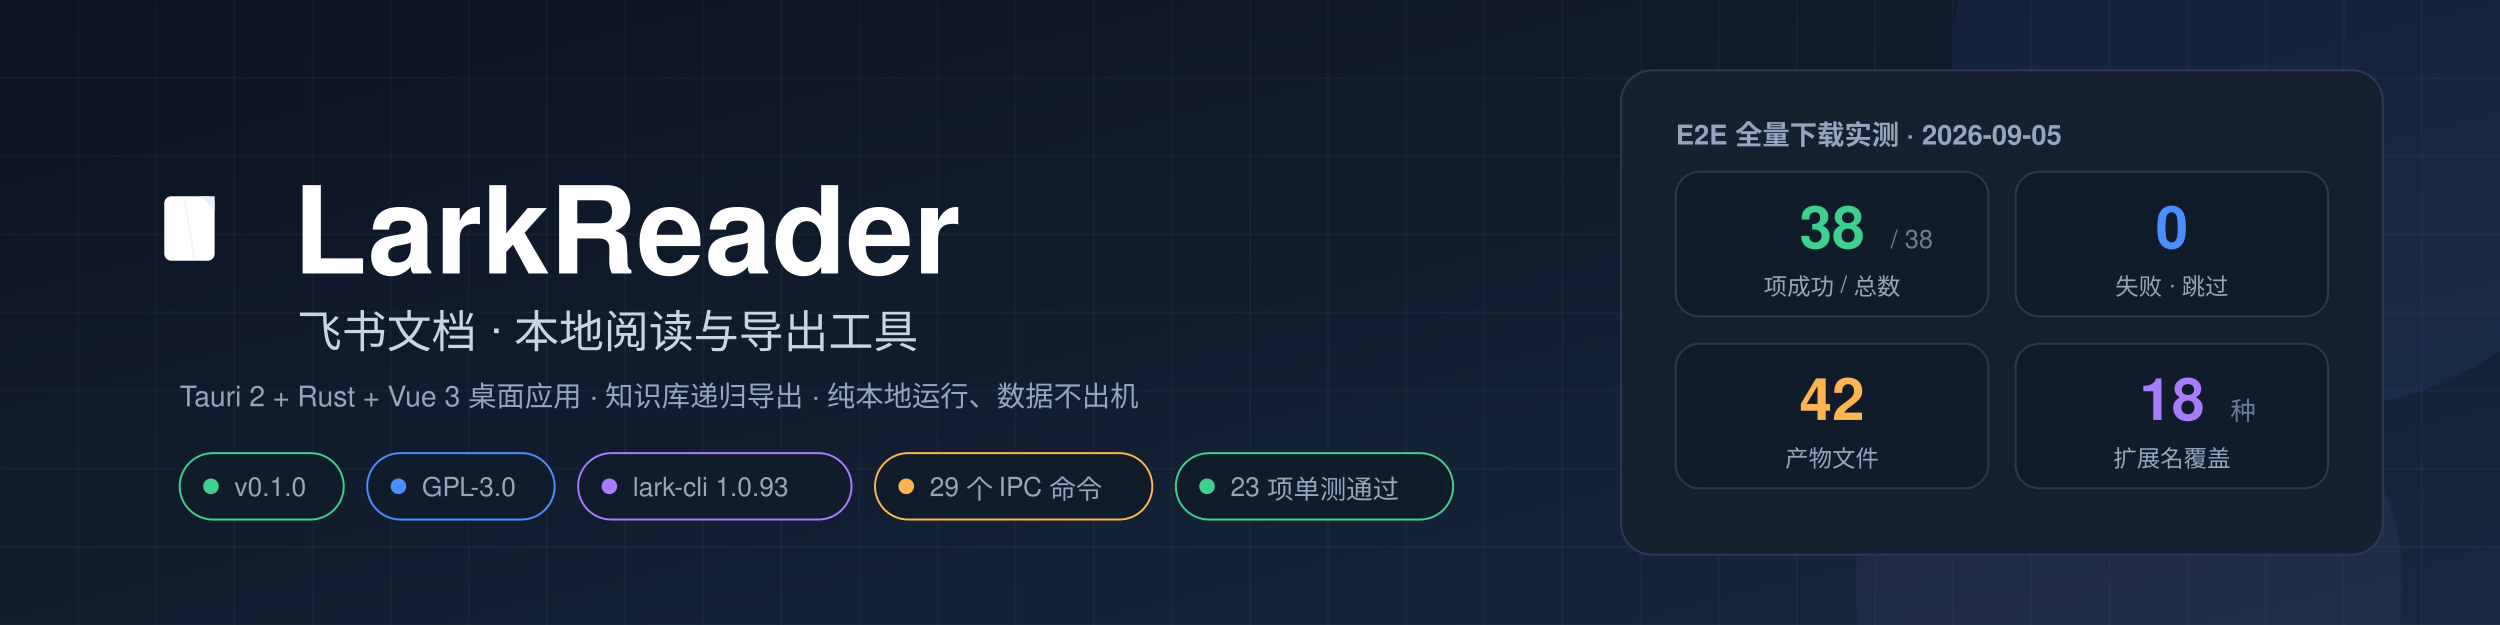
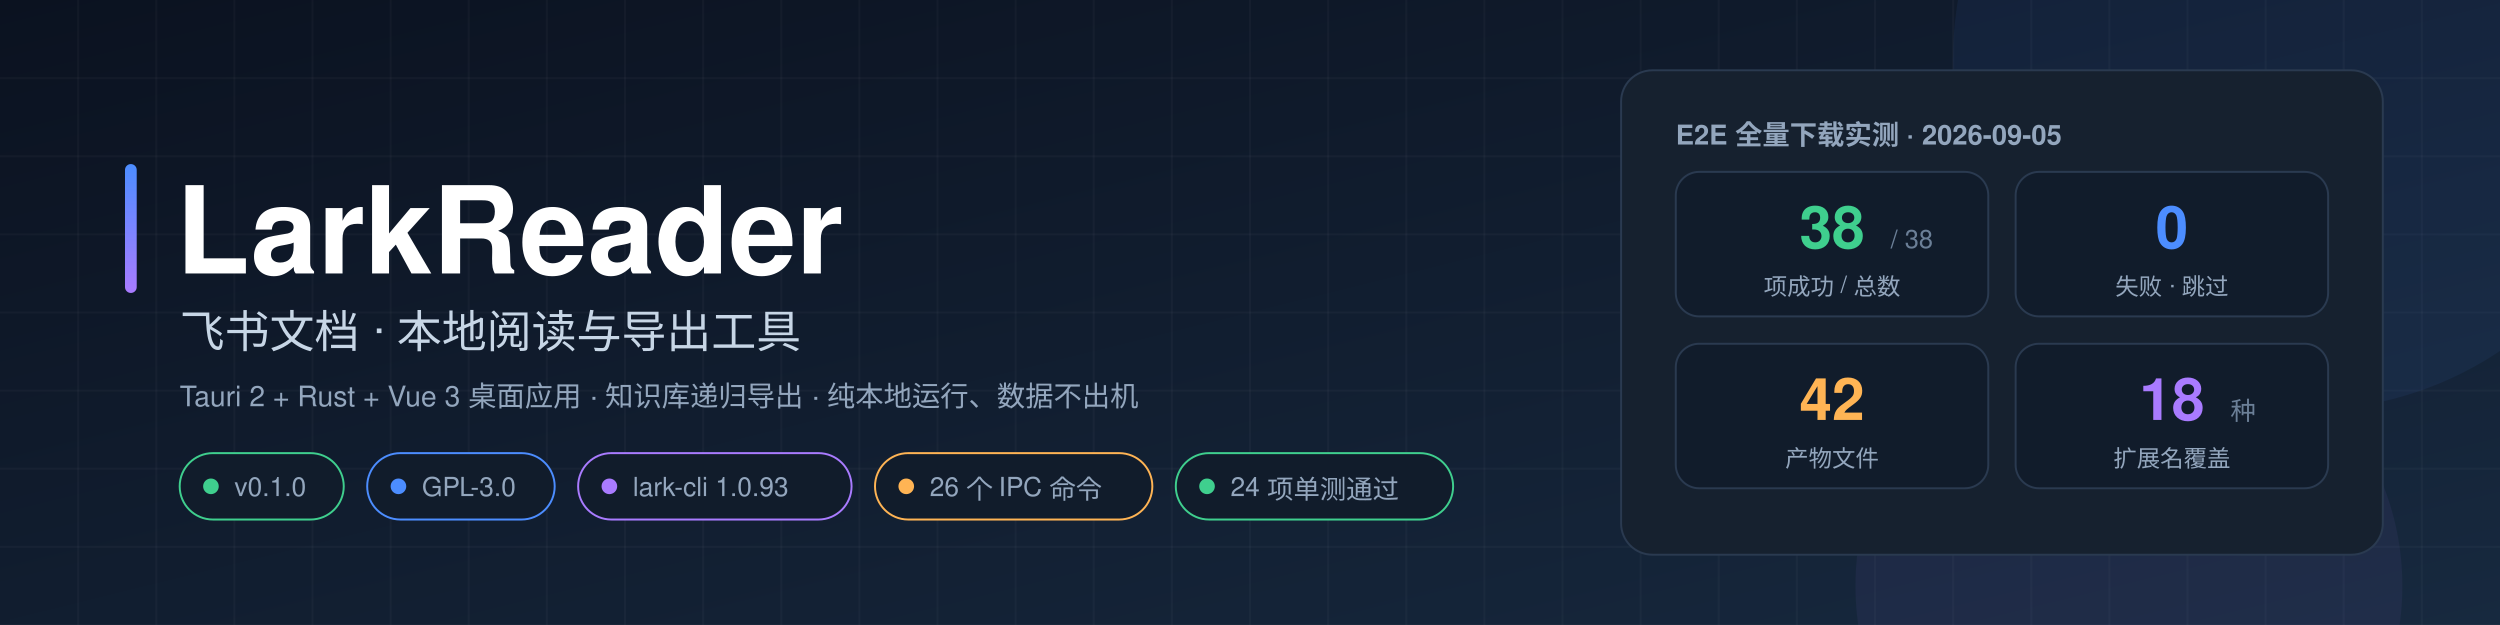
<svg xmlns="http://www.w3.org/2000/svg" width="1280" height="320" viewBox="0 0 1280 320" font-family="'PingFang SC','Microsoft YaHei','Segoe UI',Helvetica,Arial,sans-serif">
  <defs>
    <linearGradient id="bg" x1="0" y1="0" x2="1" y2="1">
      <stop offset="0" stop-color="#0B1220" />
      <stop offset="1" stop-color="#17293F" />
    </linearGradient>
    <linearGradient id="accent" x1="0" y1="0" x2="0" y2="1">
      <stop offset="0" stop-color="#4C8DFF" />
      <stop offset="1" stop-color="#A97BFF" />
    </linearGradient>
  </defs>
  <rect x="0" y="0" width="1280" height="320" rx="0" ry="0" fill="url(#bg)" stroke="none" stroke-width="1" />
  <line x1="40" y1="0" x2="40" y2="320" stroke="#FFFFFF" stroke-opacity="0.03" />
  <line x1="80" y1="0" x2="80" y2="320" stroke="#FFFFFF" stroke-opacity="0.03" />
  <line x1="120" y1="0" x2="120" y2="320" stroke="#FFFFFF" stroke-opacity="0.03" />
  <line x1="160" y1="0" x2="160" y2="320" stroke="#FFFFFF" stroke-opacity="0.03" />
  <line x1="200" y1="0" x2="200" y2="320" stroke="#FFFFFF" stroke-opacity="0.03" />
  <line x1="240" y1="0" x2="240" y2="320" stroke="#FFFFFF" stroke-opacity="0.03" />
  <line x1="280" y1="0" x2="280" y2="320" stroke="#FFFFFF" stroke-opacity="0.03" />
  <line x1="320" y1="0" x2="320" y2="320" stroke="#FFFFFF" stroke-opacity="0.03" />
  <line x1="360" y1="0" x2="360" y2="320" stroke="#FFFFFF" stroke-opacity="0.03" />
  <line x1="400" y1="0" x2="400" y2="320" stroke="#FFFFFF" stroke-opacity="0.03" />
  <line x1="440" y1="0" x2="440" y2="320" stroke="#FFFFFF" stroke-opacity="0.03" />
  <line x1="480" y1="0" x2="480" y2="320" stroke="#FFFFFF" stroke-opacity="0.03" />
  <line x1="520" y1="0" x2="520" y2="320" stroke="#FFFFFF" stroke-opacity="0.03" />
  <line x1="560" y1="0" x2="560" y2="320" stroke="#FFFFFF" stroke-opacity="0.03" />
  <line x1="600" y1="0" x2="600" y2="320" stroke="#FFFFFF" stroke-opacity="0.03" />
  <line x1="640" y1="0" x2="640" y2="320" stroke="#FFFFFF" stroke-opacity="0.03" />
  <line x1="680" y1="0" x2="680" y2="320" stroke="#FFFFFF" stroke-opacity="0.03" />
  <line x1="720" y1="0" x2="720" y2="320" stroke="#FFFFFF" stroke-opacity="0.03" />
  <line x1="760" y1="0" x2="760" y2="320" stroke="#FFFFFF" stroke-opacity="0.03" />
  <line x1="800" y1="0" x2="800" y2="320" stroke="#FFFFFF" stroke-opacity="0.03" />
  <line x1="840" y1="0" x2="840" y2="320" stroke="#FFFFFF" stroke-opacity="0.03" />
  <line x1="880" y1="0" x2="880" y2="320" stroke="#FFFFFF" stroke-opacity="0.03" />
  <line x1="920" y1="0" x2="920" y2="320" stroke="#FFFFFF" stroke-opacity="0.03" />
  <line x1="960" y1="0" x2="960" y2="320" stroke="#FFFFFF" stroke-opacity="0.03" />
  <line x1="1000" y1="0" x2="1000" y2="320" stroke="#FFFFFF" stroke-opacity="0.03" />
  <line x1="1040" y1="0" x2="1040" y2="320" stroke="#FFFFFF" stroke-opacity="0.03" />
  <line x1="1080" y1="0" x2="1080" y2="320" stroke="#FFFFFF" stroke-opacity="0.03" />
  <line x1="1120" y1="0" x2="1120" y2="320" stroke="#FFFFFF" stroke-opacity="0.03" />
  <line x1="1160" y1="0" x2="1160" y2="320" stroke="#FFFFFF" stroke-opacity="0.03" />
  <line x1="1200" y1="0" x2="1200" y2="320" stroke="#FFFFFF" stroke-opacity="0.03" />
  <line x1="1240" y1="0" x2="1240" y2="320" stroke="#FFFFFF" stroke-opacity="0.03" />
  <line x1="0" y1="40" x2="1280" y2="40" stroke="#FFFFFF" stroke-opacity="0.03" />
  <line x1="0" y1="80" x2="1280" y2="80" stroke="#FFFFFF" stroke-opacity="0.03" />
  <line x1="0" y1="120" x2="1280" y2="120" stroke="#FFFFFF" stroke-opacity="0.03" />
  <line x1="0" y1="160" x2="1280" y2="160" stroke="#FFFFFF" stroke-opacity="0.03" />
  <line x1="0" y1="200" x2="1280" y2="200" stroke="#FFFFFF" stroke-opacity="0.03" />
  <line x1="0" y1="240" x2="1280" y2="240" stroke="#FFFFFF" stroke-opacity="0.03" />
  <line x1="0" y1="280" x2="1280" y2="280" stroke="#FFFFFF" stroke-opacity="0.03" />
  <line x1="0" y1="320" x2="1280" y2="320" stroke="#FFFFFF" stroke-opacity="0.03" />
  <circle cx="1180" cy="30" r="180" fill="#4C8DFF" fill-opacity="0.07" />
  <circle cx="1090" cy="300" r="140" fill="#A97BFF" fill-opacity="0.06" />
-   <g transform="translate(64, 84) scale(0.2578)">
-     <rect x="78" y="64" width="100" height="128" rx="14" fill="#fff" />
-     <line x1="118" y1="69" x2="138" y2="187" stroke="#EBF5FF" stroke-width="3.5" stroke-linecap="round" />
-     <polygon points="178,64 178,91.5 150.5,64" fill="#E6F0FF" />
-   </g>
-   <text x="150" y="140" font-size="62" fill="#FFFFFF" font-weight="700" text-anchor="start">LarkReader</text>
-   <text x="152" y="178" font-size="23" fill="#C7D6E6" font-weight="500" text-anchor="start">飞书文档 · 本地阅读与导出工具</text>
+   <rect x="64" y="84" width="6" height="66" rx="3" ry="3" fill="url(#accent)" stroke="none" stroke-width="1" />
+   <text x="90" y="140" font-size="62" fill="#FFFFFF" font-weight="700" text-anchor="start">LarkReader</text>
+   <text x="92" y="178" font-size="23" fill="#C7D6E6" font-weight="500" text-anchor="start">飞书文档 · 本地阅读与导出工具</text>
  <text x="92" y="208" font-size="14.5" fill="#93A6BD" font-weight="400" text-anchor="start">Tauri 2 + Rust + Vue 3 桌面应用 · 知识库递归导出 · 纯本地运行、数据不出机</text>
  <rect x="92" y="232" width="84" height="34" rx="17" ry="17" fill="#111C2B" stroke="#3FCF8E" stroke-width="1" />
  <circle cx="108" cy="249" r="4" fill="#3FCF8E" />
  <text x="120" y="254" font-size="13.5" fill="#93A6BD" font-weight="400" text-anchor="start">v0.1.0</text>
  <rect x="188" y="232" width="96" height="34" rx="17" ry="17" fill="#111C2B" stroke="#4C8DFF" stroke-width="1" />
  <circle cx="204" cy="249" r="4" fill="#4C8DFF" />
  <text x="216" y="254" font-size="13.5" fill="#93A6BD" font-weight="400" text-anchor="start">GPL-3.0</text>
  <rect x="296" y="232" width="140" height="34" rx="17" ry="17" fill="#111C2B" stroke="#A97BFF" stroke-width="1" />
  <circle cx="312" cy="249" r="4" fill="#A97BFF" />
  <text x="324" y="254" font-size="13.5" fill="#93A6BD" font-weight="400" text-anchor="start">lark-cli 1.0.93</text>
  <rect x="448" y="232" width="142" height="34" rx="17" ry="17" fill="#111C2B" stroke="#FFB454" stroke-width="1" />
  <circle cx="464" cy="249" r="4" fill="#FFB454" />
-   <text x="476" y="254" font-size="13.5" fill="#93A6BD" font-weight="400" text-anchor="start">29 个 IPC 命令</text>
+   <text x="476" y="254" font-size="13.5" fill="#93A6BD" font-weight="400" text-anchor="start">26 个 IPC 命令</text>
  <rect x="602" y="232" width="142" height="34" rx="17" ry="17" fill="#111C2B" stroke="#3FCF8E" stroke-width="1" />
  <circle cx="618" cy="249" r="4" fill="#3FCF8E" />
-   <text x="630" y="254" font-size="13.5" fill="#93A6BD" font-weight="400" text-anchor="start">23 项单测通过</text>
+   <text x="630" y="254" font-size="13.5" fill="#93A6BD" font-weight="400" text-anchor="start">24 项单测通过</text>
  <rect x="830" y="36" width="390" height="248" rx="16" ry="16" fill="#16212F" stroke="#2A3A50" stroke-width="1" />
  <text x="858" y="74" font-size="14" fill="#93A6BD" font-weight="600" text-anchor="start">E2E 全量下载实测 · 2026-09-05</text>
  <rect x="858" y="88" width="160" height="74" rx="12" ry="12" fill="#111C2B" stroke="#2A3A50" stroke-width="1" />
  <text x="938.0" y="127.0" font-size="30" fill="#3FCF8E" font-weight="700" text-anchor="middle">38</text>
  <text x="968.0" y="127.0" font-size="13" fill="#6B7F97" font-weight="400" text-anchor="start">/ 38</text>
  <text x="938.0" y="151.0" font-size="12" fill="#93A6BD" font-weight="400" text-anchor="middle">项成功 / 总数</text>
  <rect x="1032" y="88" width="160" height="74" rx="12" ry="12" fill="#111C2B" stroke="#2A3A50" stroke-width="1" />
  <text x="1112.0" y="127.0" font-size="30" fill="#4C8DFF" font-weight="700" text-anchor="middle">0</text>
  <text x="1142.0" y="127.0" font-size="13" fill="#6B7F97" font-weight="400" text-anchor="start" />
  <text x="1112.0" y="151.0" font-size="12" fill="#93A6BD" font-weight="400" text-anchor="middle">失败 · 跳过</text>
  <rect x="858" y="176" width="160" height="74" rx="12" ry="12" fill="#111C2B" stroke="#2A3A50" stroke-width="1" />
  <text x="938.0" y="215.0" font-size="30" fill="#FFB454" font-weight="700" text-anchor="middle">42</text>
  <text x="968.0" y="215.0" font-size="13" fill="#6B7F97" font-weight="400" text-anchor="start" />
  <text x="938.0" y="239.0" font-size="12" fill="#93A6BD" font-weight="400" text-anchor="middle">产物文件</text>
  <rect x="1032" y="176" width="160" height="74" rx="12" ry="12" fill="#111C2B" stroke="#2A3A50" stroke-width="1" />
  <text x="1112.0" y="215.0" font-size="30" fill="#A97BFF" font-weight="700" text-anchor="middle">18</text>
  <text x="1142.0" y="215.0" font-size="13" fill="#6B7F97" font-weight="400" text-anchor="start"> 种</text>
  <text x="1112.0" y="239.0" font-size="12" fill="#93A6BD" font-weight="400" text-anchor="middle">扩展名覆盖</text>
</svg>
